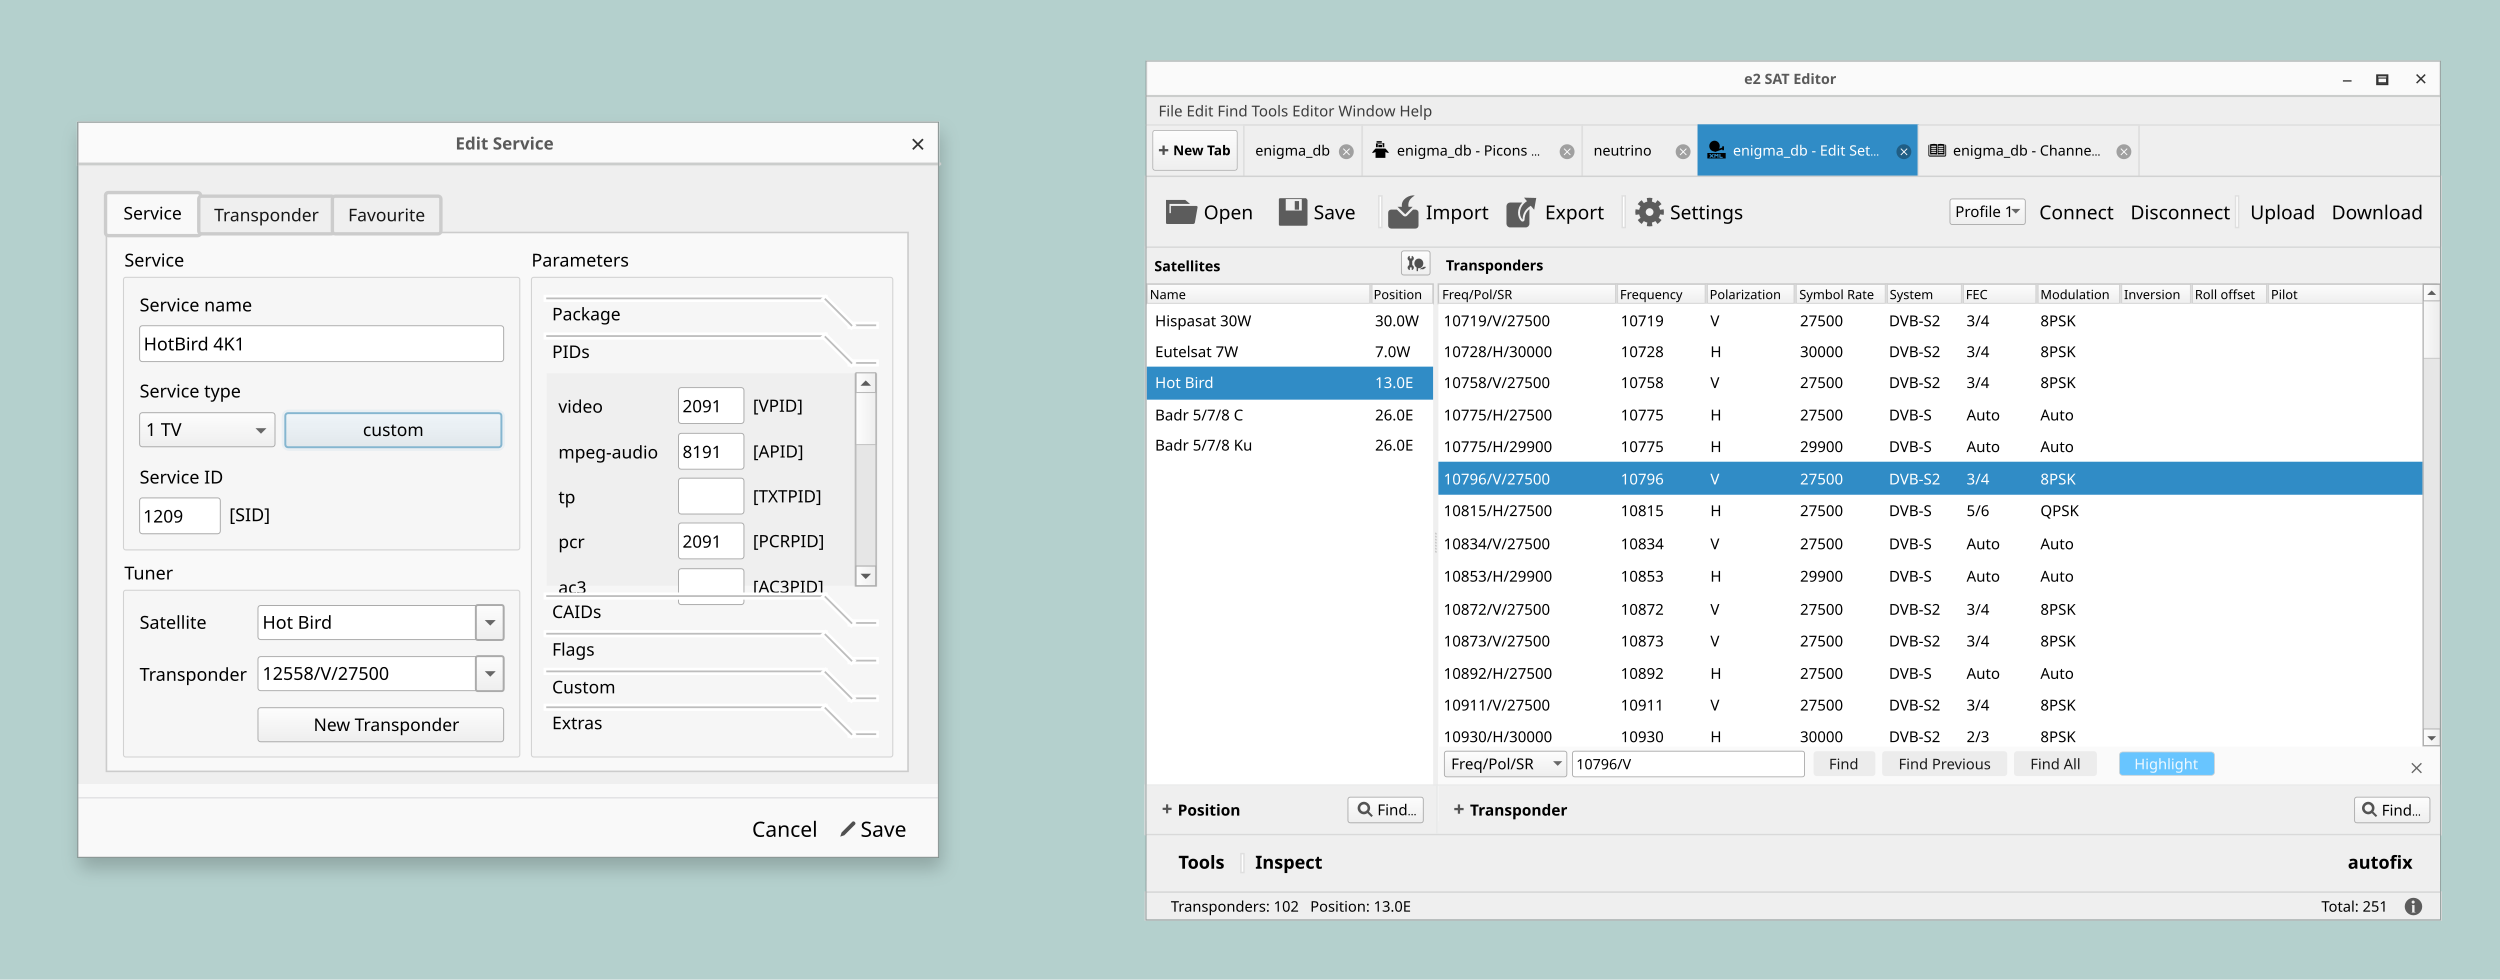
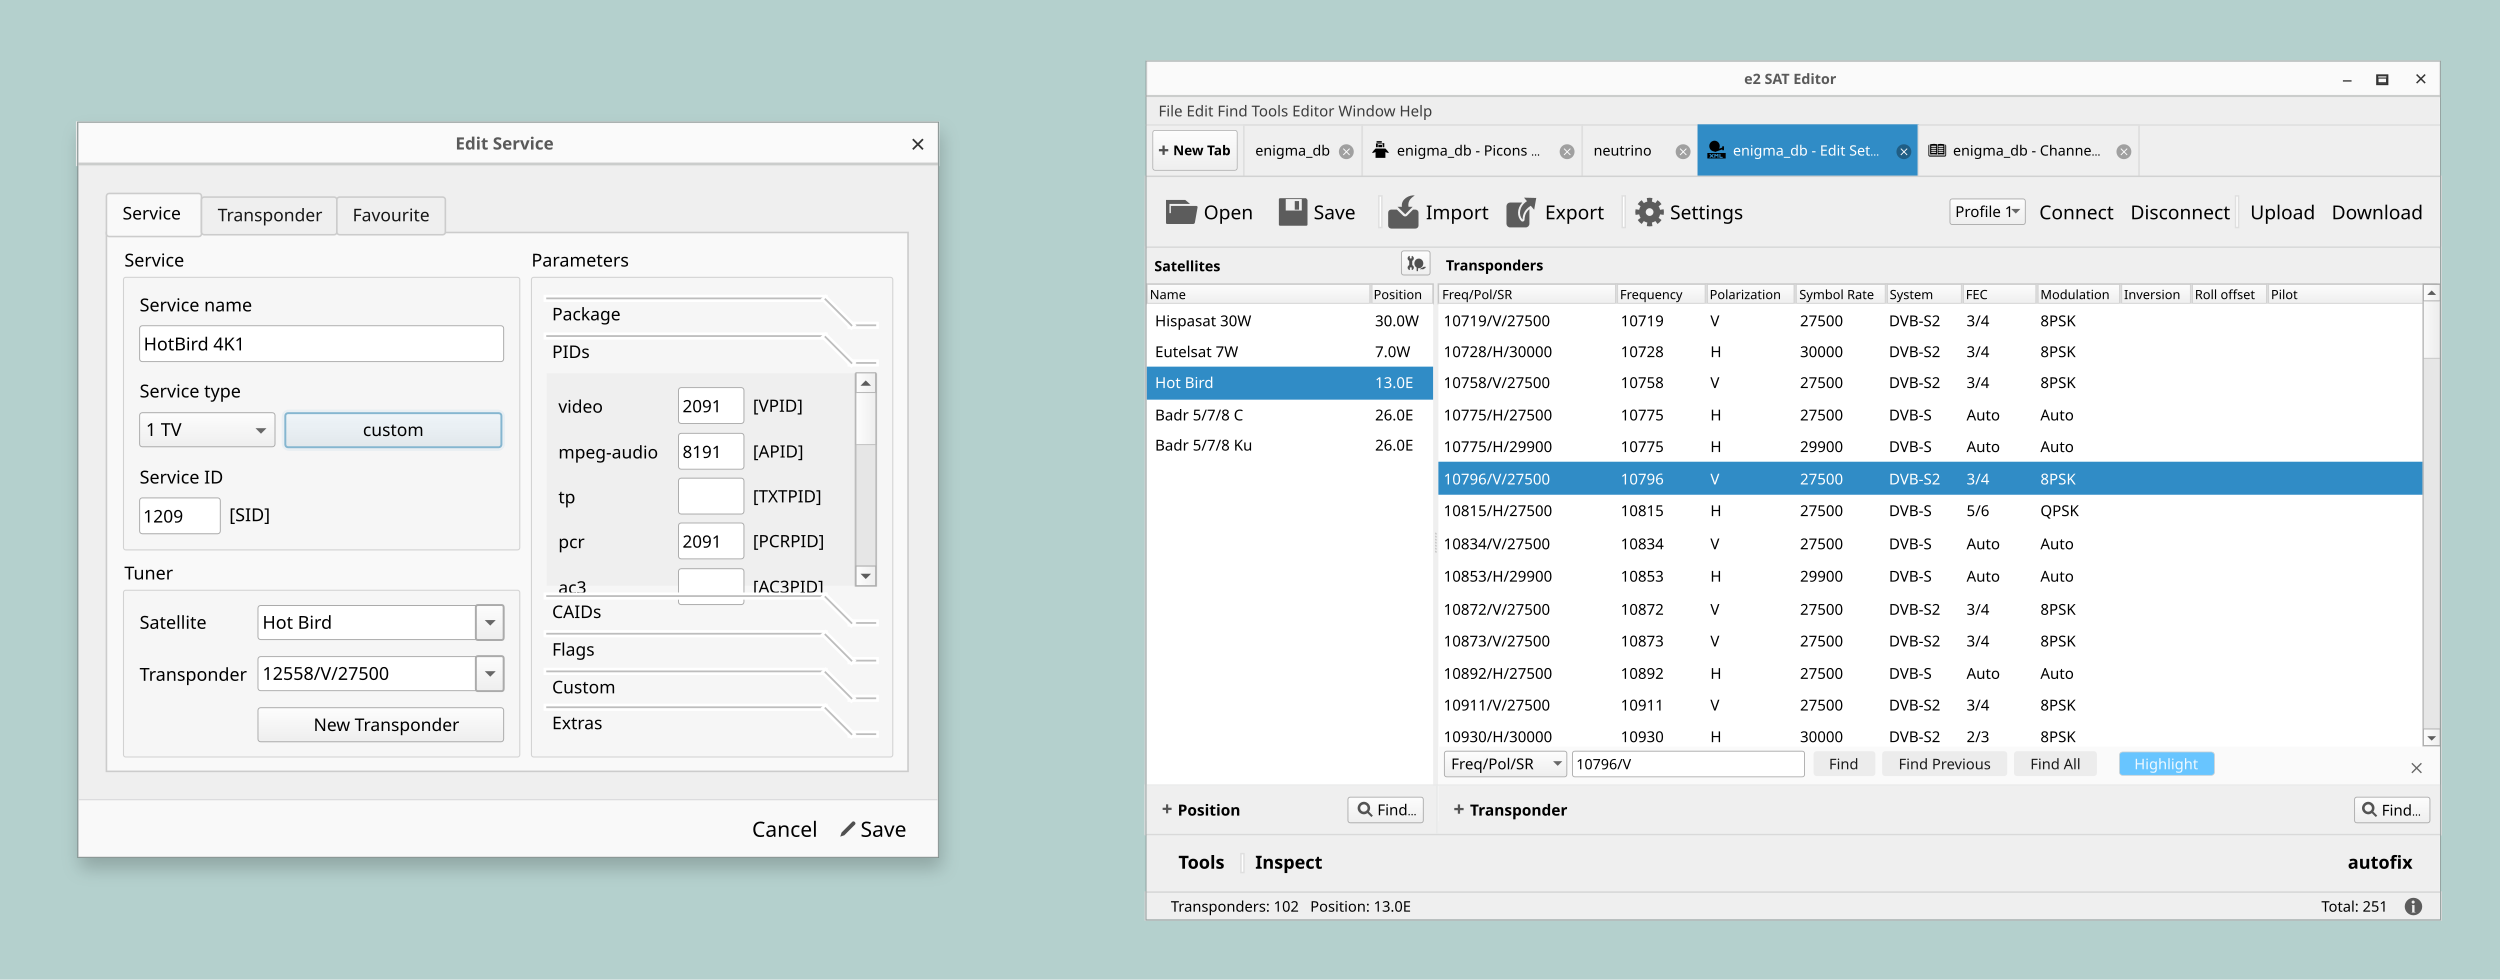
<svg xmlns="http://www.w3.org/2000/svg" viewBox="0 0 3318 1300" style="pointer-events:none;user-select:none;text-rendering:geometricprecision">
  <defs>
    <symbol id="aad">
      <path d="M37.75 37.75h18.127v-11.5h-18.127c0 0 0-18.127 0-18.127h-11.5v18.127c0 0-18.127 0-18.127 0v11.5h18.127c0 0 0 18.127 0 18.127h11.5v-18.127z" />
    </symbol>
    <symbol id="cbw">
      <path d="M60 14.973l-3-0.522v35.716c-3.141-0.28-8.021-0.667-11-0.667-0.95 0-2.094 0.039-3.312 0.102-0.962 0.036-2.014 0.106-3.059 0.191-2.678 0.191-5.264 0.428-6.629 0.559v-35.901c0 0 6.61-1.451 9.963-1.451 4 0 14.037 1.451 14.037 1.451l3.001 0.522c1.769 0.819 2.999 2.61 2.999 4.687v32.68c0 2.848-2.312 5.16-5.16 5.16h-51.68c-2.848 0-5.16-2.312-5.16-5.16v-32.68c0-2.077 1.23-3.869 3-4.687l3-0.522c0 0 10.037-1.451 14.037-1.451 3.353 0 9.963 1.451 9.963 1.451v35.901c-1.366-0.131-3.951-0.368-6.629-0.559-1.045-0.085-2.097-0.155-3.059-0.191-1.218-0.063-2.362-0.102-3.312-0.102-2.979 0-7.859 0.387-11 0.667v-35.716l-3 0.522v38.765h56v-38.765zM28.5 42.5c0-1.104-0.896-2-2-2h-14c-1.104 0-2 0.896-2 2s0.896 2 2 2h14c1.104 0 2-0.896 2-2zM53.5 42.5c0-1.104-0.896-2-2-2h-14c-1.104 0-2 0.896-2 2s0.896 2 2 2h14c1.104 0 2-0.896 2-2zM28.5 35.5c0-1.104-0.896-2-2-2h-14c-1.104 0-2 0.896-2 2s0.896 2 2 2h14c1.104 0 2-0.896 2-2zM53.5 35.5c0-1.104-0.896-2-2-2h-14c-1.104 0-2 0.896-2 2s0.896 2 2 2h14c1.104 0 2-0.896 2-2zM28.5 28.5c0-1.104-0.896-2-2-2h-14c-1.104 0-2 0.896-2 2s0.896 2 2 2h14c1.104 0 2-0.896 2-2zM53.5 28.5c0-1.104-0.896-2-2-2h-14c-1.104 0-2 0.896-2 2s0.896 2 2 2h14c1.104 0 2-0.896 2-2zM28.5 21.5c0-1.104-0.896-2-2-2h-14c-1.104 0-2 0.896-2 2s0.896 2 2 2h14c1.104 0 2-0.896 2-2zM53.5 21.5c0-1.104-0.896-2-2-2h-14c-1.104 0-2 0.896-2 2s0.896 2 2 2h14c1.104 0 2-0.896 2-2z" />
    </symbol>
    <symbol id="cce">
      <path d="M62.328 7.276l-5.604-5.604-24.724 24.724c0 0-24.724-24.724-24.724-24.724l-5.604 5.604 24.724 24.724c0 0-24.724 24.724-24.724 24.724l5.604 5.604 24.724-24.724c0 0 24.724 24.724 24.724 24.724l5.604-5.604-24.724-24.724c0 0 24.724-24.724 24.724-24.724z" />
    </symbol>
    <symbol id="edt">
      <path d="M13.624 42.251l33.207-33.269c1.948-1.951 5.432-1.635 7.775 0.704 2.344 2.34 2.666 5.823 0.719 7.774l-33.207 33.269-12.724 4.254 4.23-12.732z" />
    </symbol>
    <symbol id="ees">
      <path d="M32.032 50.518c-4.79-2.886-8.032-8.409-8.032-14.742 0-9.314 7.011-16.876 15.648-16.876 8.636 0 15.647 7.562 15.647 16.876s-7.011 16.875-15.647 16.875c-0.924 0-1.828-0.086-2.709-0.252l-0.191 10.501-4.943-0.144 0.227-12.238zM6.057 26.78c-0.001-0.001 0.023 14.969 0.023 14.969-0.866 0.414-1.706 0.922-2.43 1.563-4.358 3.853-4.35 10.108 0.019 13.972 0.971 0.858 2.137 1.495 3.319 1.965l1.369-0.931-0.011-7.239c-0.001-0.885 0.89-1.557 1.892-1.556 0 0 2.771 0.003 2.771 0.003 0.536 0.001 1.068 0.166 1.418 0.476 0.306 0.27 0.483 0.677 0.484 1.091 0 0 0.011 7.016 0.011 7.016l1.416 0.908c0.975-0.446 1.946-0.994 2.763-1.716 4.357-3.853 4.35-10.108-0.019-13.972-0.727-0.643-1.569-1.153-2.438-1.57l-0.023-14.969c0.866-0.414 1.706-0.923 2.43-1.563 4.358-3.853 4.35-10.108-0.019-13.972-0.895-0.791-1.965-1.383-3.043-1.844l-1.393 0.921 0.010 6.793c0.002 0.875-0.84 1.502-1.829 1.501 0 0-2.897-0.003-2.897-0.003-0.992-0.002-1.837-0.634-1.839-1.511 0 0-0.010-6.794-0.010-6.794l-1.392-0.918c-1.078 0.459-2.146 1.048-3.039 1.838-4.357 3.853-4.35 10.108 0.019 13.972 0.727 0.642 1.569 1.153 2.438 1.57zM50.271 51.811l-0.523-0.46-5.453 3.436 0.662 1.988 5.986-1.196c1.277 1.246 2.819 1.484 3.871 0.785-0.004 0.002 7.388-4.581 7.388-4.581 0.786-0.485 1.326-1.441 1.398-2.711 0.046-0.806-0.219-1.238-0.491-1.487-0.236-0.215-0.539-0.342-0.917-0.337-0.336 0.004-0.81 0.167-1.33 0.351-0.245 0.086-0.508 0.175-0.77 0.205-0.142 0.017-0.286 0.022-0.415-0.049-1.014-0.553-2.017-0.529-2.787-0.049l-6.619 4.105z" />
    </symbol>
    <symbol id="fft">
      <path d="M56.256 31.057h-42.438c-7.074 0-12.818 5.744-12.818 12.818v61.295c0 7.074 5.744 12.818 12.818 12.818h54.476c7.075 0 12.818-5.744 12.818-12.818v-51.051c-16.616 14.040-16.649 30.281-17.025 36.965-0.151 2.687-1.869 5.034-4.385 5.99s-5.359 0.343-7.257-1.565c-14.421-14.502-16.181-43.133 3.811-64.452zM57.293 90.694c-14.624-14.705-13.039-45.988 15.234-64.344l-10.365-12.362 42.838 1.084-7.263 41.344-11.808-14.082c-28.127 16.992-28.15 39.728-28.636 48.36z" />
    </symbol>
    <symbol id="fgt">
      <path d="M87.8 55.714h8.488c5.912 0 10.712 4.753 10.712 10.606v45.074c0 5.854-4.8 10.606-10.712 10.606h-84.576c-5.912 0-10.712-4.752-10.712-10.606v-45.074c0-5.853 4.8-10.606 10.712-10.606h19.788l22.5 21.827c1.413 1.374 4.32 2.133 6.3 2.109 1.98-0.023 4.821-0.828 6.2-2.236l21.3-21.7zM93.982 6.385c-17.881-3.082-49.582 12.531-44.921 39.525h-15.517l27.127 26.376 25.847-26.376h-14.41c-4.833-24.162 15.844-35.121 21.874-39.525z" />
    </symbol>
    <symbol id="fho">
      <path d="M32 62.5c-16.833 0-30.5-13.667-30.5-30.5s13.667-30.5 30.5-30.5v9.611c-0.352-0.073-0.717-0.111-1.090-0.111-2.99 0-5.42 2.43-5.42 5.41 0 2.99 2.43 5.42 5.42 5.42 0.373 0 0.738-0.038 1.090-0.111v5.111l-7.44 0.18 2.82 1.23v22.7l-2.82 2.060h7.44v9.5zM32 11.111v-9.611c16.833 0 30.5 13.667 30.5 30.5s-13.667 30.5-30.5 30.5v-9.5h9.46l-5.76-2.060v-24.2l-3.7 0.090v-5.111c2.46-0.506 4.32-2.693 4.32-5.309 0-2.607-1.86-4.793-4.32-5.299z" />
    </symbol>
    <symbol id="fin">
      <path d="M21 42.973h89.077c2.783 0 4.643 2.26 4.153 5.042l-9.34 52.943c-0.491 2.783-3.149 5.042-5.932 5.042h-91.118c-2.119 0-3.84-1.721-3.84-3.84v-80.16h67.2l16.8 14h-72v32h5v-25.027z" />
    </symbol>
    <symbol id="fje">
      <path d="M114 22v86.16c0 2.119-1.721 3.84-3.84 3.84h-92.32c-2.119 0-3.84-1.721-3.84-3.84v-88.32c0-2.119 1.721-3.84 3.84-3.84h91.16l5 6zM94 59.014v-40h-56v40h56zM84.5 26v30h-15v-30h15z" />
    </symbol>
    <symbol id="pkw">
      <path d="M14.762 29.23h34.49c0 0 13.928 14.478 11.463 15.596-1.067 0.483-6.127-1.117-11.524-3.087v20.261h-34.389v-20.253c-5.389 1.967-10.437 3.562-11.502 3.079-2.465-1.118 11.462-15.596 11.462-15.596zM36.774 11.359h-20.475v13.19h6.364v-10.552h14.111v-2.638zM38.538 16.635h-14.111v7.914h14.111v-7.914zM45.299 10.4v14.149h-4.283v-9.233h-2.478v-4.916h6.761zM36.632 3.482h-18.173v5.276h18.173v-5.276z" />
    </symbol>
    <symbol id="slh">
      <path d="M40.023 45.152c-3.477 2.591-7.729 4.192-12.407 4.221-10.406 0.066-20.276-8.26-21.806-18.699-1.731-11.814 7.58-24.164 20.12-25.040 0.561-0.039 1.124-0.055 1.686-0.053 10 0.095 19.38 7.75 21.337 17.619 1.156 5.829-0.437 11.92-3.87 16.758l13.82 13.819-5.128 5.128-13.752-13.753zM27.395 14.645c-6.236 0.060-12 5.17-12.677 11.431-0.588 5.436 2.691 11.076 7.773 13.229 6.62 2.806 15.346-1.167 17.352-8.391 2.055-7.404-3.759-16.031-12.032-16.265-0.139-0.003-0.278-0.004-0.416-0.004z" />
    </symbol>
    <symbol id="sms">
      <path d="M73.934 15.359c-6.491-1.302-13.177-1.302-19.668 0 0.828 4.128 1.452 8.287 1.871 12.477-4.352 0.948-8.5 2.666-12.249 5.073-2.666-3.259-5.165-6.641-7.499-10.146-5.511 3.67-10.238 8.397-13.908 13.908 3.505 2.334 6.887 4.834 10.146 7.499-2.407 3.749-4.125 7.897-5.073 12.249-4.19-0.419-8.349-1.043-12.477-1.871-1.303 6.491-1.303 13.177 0 19.668 4.128-0.828 8.287-1.452 12.477-1.871 0.948 4.352 2.666 8.501 5.073 12.249-3.259 2.666-6.641 5.165-10.146 7.499 3.67 5.511 8.397 10.238 13.908 13.908 2.334-3.505 4.833-6.887 7.499-10.146 3.749 2.407 7.897 4.125 12.249 5.074-0.419 4.189-1.043 8.348-1.871 12.476 6.491 1.303 13.177 1.303 19.668 0-0.828-4.128-1.452-8.287-1.871-12.476 4.352-0.949 8.5-2.667 12.249-5.074 2.666 3.259 5.165 6.641 7.499 10.146 5.511-3.67 10.238-8.397 13.908-13.908-3.505-2.334-6.887-4.833-10.146-7.499 2.407-3.748 4.125-7.897 5.073-12.249 4.19 0.419 8.349 1.043 12.477 1.871 1.303-6.491 1.303-13.177 0-19.668-4.128 0.828-8.287 1.452-12.477 1.871-0.948-4.352-2.666-8.5-5.073-12.249 3.259-2.665 6.641-5.165 10.146-7.499-3.67-5.511-8.397-10.238-13.908-13.908-2.334 3.505-4.833 6.887-7.499 10.146-3.749-2.407-7.897-4.125-12.249-5.073 0.419-4.19 1.043-8.349 1.871-12.477zM64.1 50.882c7.451 0 13.5 6.049 13.5 13.5s-6.049 13.5-13.5 13.5c-7.451 0-13.5-6.049-13.5-13.5s6.049-13.5 13.5-13.5z" />
    </symbol>
    <symbol id="tnw">
      <path d="M64 64v-19h-64v19h64zM38.975 58.253l0.001 1.834c0.001 1.076-0.872 1.949-1.947 1.949s-1.949-0.873-1.95-1.949l-0.002-6.41-1.968 1.774c-0.407 0.367-0.947 0.542-1.48 0.524-0.533 0.018-1.073-0.157-1.48-0.524l-1.968-1.774-0.003 6.41c0 1.076-0.874 1.949-1.949 1.949s-1.948-0.873-1.948-1.949l0.002-5.24h-6.669l4.099 3.89c0.751 0.713 0.751 1.869 0.002 2.581-0.75 0.711-1.968 0.71-2.719-0.002l-4.104-3.895-4.104 3.895c-0.751 0.712-1.969 0.713-2.719 0.002-0.75-0.712-0.749-1.868 0.002-2.581l4.104-3.895-4.104-3.895c-0.751-0.712-0.752-1.868-0.002-2.58s1.968-0.711 2.719 0.002l4.104 3.895 4.104-3.895c0.751-0.713 1.969-0.713 2.719-0.002 0.749 0.712 0.749 1.868-0.002 2.58l-4.099 3.89h6.669l0.002-5.24c0-0.024 0.001-0.048 0.002-0.072-0.031-0.488 0.159-0.985 0.571-1.356 0.276-0.249 0.614-0.408 0.97-0.477 0.131-0.028 0.267-0.043 0.406-0.043 0.058 0 0.115 0.002 0.172 0.007 0.454 0.033 0.899 0.206 1.247 0.52l3.976 3.583 3.975-3.583c0.348-0.314 0.793-0.487 1.248-0.52 0.056-0.005 0.114-0.007 0.171-0.007 0.14 0 0.276 0.015 0.407 0.043 0.356 0.069 0.694 0.228 0.97 0.477 0.412 0.371 0.602 0.868 0.571 1.356 0.001 0.024 0.001 0.048 0.001 0.072l0.003 8.646h2.912l0.003-8.83c0-1.076 0.874-1.949 1.949-1.949s1.948 0.873 1.948 1.949l-0.004 8.839 6.372 0.002c0.993 0.001 1.798 0.807 1.798 1.799 0 0.993-0.805 1.798-1.798 1.798l-8.471-0.003c-0.992 0-1.798-0.806-1.798-1.799l0.001-1.796h-2.912zM25.286 39.498c-0.095 0.001-0.19 0.002-0.286 0.002-10.072 0-18.25-8.402-18.25-18.75s8.178-18.75 18.25-18.75c10.072 0 18.25 8.402 18.25 18.75 0 3.307-0.835 6.416-2.301 9.115l11.051-4.023v-3.071c0-0.828 0.672-1.5 1.5-1.5h3c0.828 0 1.5 0.672 1.5 1.5v11c0 0.828-0.672 1.5-1.5 1.5h-3c-0.828 0-1.5-0.672-1.5-1.5v-1.543l-25.926 9.436-0.788-2.166z" />
    </symbol>
    <symbol id="aol">
      <path d="M32 45.423l26.667-26.846h-53.334l26.667 26.846z" />
    </symbol>
    <linearGradient id="bpf" x1="0" y1="0" x2="0" y2="1">
      <stop offset="0" style="stop-color:#fdfdfd" />
      <stop offset="1" style="stop-color:#eee" />
    </linearGradient>
    <linearGradient id="bqf" x1="0" y1="0" x2="1" y2="0">
      <stop offset="0" style="stop-color:#fdfdfd" />
      <stop offset="1" style="stop-color:#eee" />
    </linearGradient>
    <filter id="mrf" color-interpolation-filters="sRGB">
      <feDropShadow dx="-3" dy="12" stdDeviation="20" flood-opacity="0.2" />
      <feDropShadow dx="3" dy="12" stdDeviation="10" flood-opacity="0.2" />
    </filter>
  </defs>
  <rect x="0" y="0" width="3318" height="1300" style="fill:#b4d0cd" />
  <g transform="matrix(1.19,0,0,1.19,102,161)" style="font-family:'Sans-Serif',system-ui,sans-serif">
    <rect x="1" y="1" width="960" height="820" rx="0" style="fill:#efefef;stroke:#acc6c3;stroke-width:1px;filter:url(#mrf)" />
-     <rect x="1" y="1" width="960" height="48" rx="0" style="fill:#fafafa;stroke:#e8e8e8;stroke-width:2px;clip-path:inset(1px 1.5px 0)" />
-     <rect x="1" y="47" width="962" height="1" style="fill:none;stroke:#cbcdcc;stroke-width:2px;clip-path:inset(0 1px 1.1px)" />
+     <rect x="0" y="1" width="961" height="48" rx="0" style="fill:#fafafa;stroke:#e8e8e8;stroke-width:2px;clip-path:inset(1px 1.5px 0)" />
+     <rect x="2" y="47" width="958" height="1" style="fill:none;stroke:#cbcdcc;stroke-width:2px;clip-path:inset(0 1px 1.1px)" />
    <text x="-1" y="3.5" dx="478" dy="28" text-anchor="middle" style="font-family:'Sans-Serif',system-ui,sans-serif;font-weight:bold;font-size:19px;fill:#5a5a5a">Edit Service</text>
    <g transform="matrix(0.707,0.707,-0.707,0.707,938,15)">
      <rect x="0" y="7" width="15" height="1" style="fill:none;stroke:#333;stroke-width:1px" />
      <rect x="7" y="0" width="1" height="15" style="fill:none;stroke:#333;stroke-width:1px" />
    </g>
    <rect x="33" y="124" width="894" height="601" rx="0" style="fill:#f9f9f9;fill-opacity:1;stroke:#ccc;stroke-opacity:1;stroke-width:1.8px" />
    <g style="clip-path:none">
-       <rect x="32" y="79.5" width="106" height="48" rx="3" style="fill:#f9f9f9;stroke:#ccc;stroke-width:3.8px;clip-path:inset(1.5px 1.5px 4.2px)" />
-       <text x="38.5" y="87.5" dx="46" dy="22" text-anchor="middle" style="font-size:19.5px;letter-spacing:normal;fill:#000">Service</text>
+       <rect x="33" y="80.5" width="106" height="48" rx="3" style="fill:#f9f9f9;stroke:#ccc;stroke-width:1.8px;clip-path:inset(0 0px 4.2px)" />
+       <text x="37.5" y="87.5" dx="46" dy="22" text-anchor="middle" style="font-size:19.5px;letter-spacing:normal;fill:#000">Service</text>
    </g>
    <g style="clip-path:none">
-       <rect x="136" y="83.5" width="151" height="42" rx="3" style="fill:#efefef;stroke:#ccc;stroke-width:3.8px;clip-path:inset(1.5px 1.5px 4.2px 4.2px)" />
-       <text x="131.5" y="89.5" dx="80" dy="22" text-anchor="middle" style="font-size:19.5px;letter-spacing:normal;fill:#000;fill-opacity:0.9">Transponder</text>
+       <rect x="139" y="84.5" width="151" height="42" rx="3" style="fill:#efefef;stroke:#ccc;stroke-width:1.8px;clip-path:inset(0 0px 4.2px)" />
+       <text x="135.5" y="89.5" dx="80" dy="22" text-anchor="middle" style="font-size:19.5px;letter-spacing:normal;fill:#000;fill-opacity:0.9">Transponder</text>
    </g>
    <g style="clip-path:none">
-       <rect x="285" y="83.5" width="121" height="42" rx="3" style="fill:#efefef;stroke:#ccc;stroke-width:3.8px;clip-path:inset(1.5px 1.5px 4.2px 4.2px)" />
-       <text x="278.5" y="89.5" dx="67" dy="22" text-anchor="middle" style="font-size:19.5px;letter-spacing:normal;fill:#000;fill-opacity:0.9">Favourite</text>
+       <rect x="290" y="84.5" width="121" height="42" rx="3" style="fill:#efefef;stroke:#ccc;stroke-width:1.8px;clip-path:inset(0 0px 4.2px)" />
+       <text x="283.5" y="89.5" dx="67" dy="22" text-anchor="middle" style="font-size:19.5px;letter-spacing:normal;fill:#000;fill-opacity:0.9">Favourite</text>
    </g>
    <rect x="52" y="174" width="442" height="304" rx="2.5" style="fill:#000;fill-opacity:0.015;stroke:#000;stroke-opacity:0.15;stroke-width:1.2px" />
    <text x="43" y="145" dx="10" dy="17" style="font-size:20px;letter-spacing:normal;fill:#000">Service</text>
    <text x="70" y="190" dy="22" style="font-size:20px;fill:#000">Service name</text>
    <rect x="70" y="228" width="406" height="40" rx="3" style="fill:#fff;stroke:#ababab;stroke-opacity:1;stroke-width:1.1px;clip-path:none" />
    <text x="70.5" y="232.5" dx="4" dy="23" style="font-size:20px;fill:#000">HotBird 4K1</text>
    <text x="70" y="286" dy="22" style="font-size:20px;fill:#000">Service type</text>
    <rect x="70" y="325" width="151" height="38" rx="3" style="fill:url(#bpf);stroke:#ababab;stroke-width:1.1px;filter:none" />
    <text x="65" y="329" dx="12" dy="22" style="font-size:20px;word-spacing:8px;fill:#000">1 TV</text>
    <rect x="198.5" y="334" width="24" height="24" rx="8" style="fill:none;stroke:none;stroke-opacity:0.06;stroke-width:2px" />
    <g style="fill:#676767" transform="matrix(0.23,0,0,0.23,198,338)">
      <use href="#aol" />
    </g>
    <rect x="232.5" y="325.5" width="241" height="38" rx="3" style="fill:url(#bpf);stroke:#8bb9d1;stroke-width:2.2px;filter:none" />
    <rect x="228.5" y="321.5" width="249" height="46" rx="8" style="fill:#308cc6;fill-opacity:0.07" />
    <text x="299" y="331" dx="20" dy="20" style="font-size:19.5px;word-spacing:8px;fill:#000">custom</text>
    <text x="70" y="382" dy="22" style="font-size:20px;fill:#000">Service ID</text>
    <rect x="70" y="420" width="90" height="40" rx="3" style="fill:#fff;stroke:#ababab;stroke-opacity:1;stroke-width:1.1px;clip-path:none" />
    <text x="70" y="424.5" dx="4" dy="23" style="font-size:19.5px;fill:#000">1209</text>
    <text x="170" y="423" dy="23" style="font-size:20px;fill:#000">[SID]</text>
    <rect x="52" y="523" width="442" height="186" rx="2.5" style="fill:#000;fill-opacity:0.015;stroke:#000;stroke-opacity:0.15;stroke-width:1.2px" />
    <text x="43" y="494" dx="10" dy="17" style="font-size:20px;letter-spacing:normal;fill:#000">Tuner</text>
    <text x="70" y="544" dy="22" style="font-size:20px;fill:#000">Satellite</text>
    <rect x="202" y="540" width="274" height="38" rx="3" style="fill:#fff;stroke:#ababab;stroke-width:1.1px;filter:none" />
    <text x="195" y="544" dx="12" dy="22" style="font-size:20px;fill:#000">Hot Bird</text>
    <rect x="445" y="539.5" width="31" height="39" rx="2.2" style="fill:url(#bpf);stroke:#ababab;stroke-width:2.2px;clip-path:inset(1.3px 1.1px 1.3px 0)" />
    <rect x="454.2" y="548" width="24" height="24" rx="8" style="fill:none;stroke:none;stroke-opacity:0.06;stroke-width:2px" />
    <g style="fill:#676767" transform="matrix(0.23,0,0,0.23,453.7,552)">
      <use href="#aol" />
    </g>
    <text x="70" y="602" dy="22" style="font-size:20px;fill:#000">Transponder</text>
    <rect x="202" y="597" width="274" height="38" rx="3" style="fill:#fff;stroke:#ababab;stroke-width:1.1px;filter:none" />
    <text x="195" y="601" dx="12" dy="22" style="font-size:20px;fill:#000">12558/V/27500</text>
    <rect x="445" y="596.5" width="31" height="39" rx="2.2" style="fill:url(#bpf);stroke:#ababab;stroke-width:2.2px;clip-path:inset(1.3px 1.1px 1.3px 0)" />
    <rect x="454.2" y="605" width="24" height="24" rx="8" style="fill:none;stroke:none;stroke-opacity:0.06;stroke-width:2px" />
    <g style="fill:#676767" transform="matrix(0.23,0,0,0.23,453.7,609)">
      <use href="#aol" />
    </g>
    <rect x="202" y="654" width="274" height="38" rx="3" style="fill:url(#bpf);stroke:#ababab;stroke-width:1.1px;filter:none" />
    <text x="244" y="659" dx="20" dy="21" style="font-size:19.5px;fill:#000">New Transponder</text>
    <rect x="507" y="174" width="403" height="535" rx="2.5" style="fill:#000;fill-opacity:0.015;stroke:#000;stroke-opacity:0.15;stroke-width:1.2px" />
    <text x="497" y="145" dx="10" dy="17" style="font-size:20px;letter-spacing:normal;fill:#000">Parameters</text>
    <rect x="522" y="195" width="314" height="5" style="fill:#bdbdbd;stroke:#fff;stroke-width:3px;clip-path:inset(3px 3px 1px)" />
    <rect x="861" y="225" width="32" height="5" style="fill:#bdbdbd;stroke:#fff;stroke-width:3px;clip-path:inset(3px 3px 1px 2px)" />
    <rect x="222" y="-222" width="46" height="5" style="fill:#bdbdbd;stroke:#fff;stroke-width:3px;clip-path:inset(3px 3px 1px)" transform="matrix(0.707,0.707,-0.707,0.707,521,195)" />
    <text x="522" y="196" dx="8" dy="26" style="font-size:19.5px;fill:#000">Package</text>
    <rect x="522" y="237" width="314" height="5" style="fill:#bdbdbd;stroke:#fff;stroke-width:3px;clip-path:inset(3px 3px 1px)" />
    <rect x="861" y="267" width="32" height="5" style="fill:#bdbdbd;stroke:#fff;stroke-width:3px;clip-path:inset(3px 3px 1px 2px)" />
    <rect x="222" y="-222" width="46" height="5" style="fill:#bdbdbd;stroke:#fff;stroke-width:3px;clip-path:inset(3px 3px 1px)" transform="matrix(0.707,0.707,-0.707,0.707,521,237)" />
    <text x="522" y="238" dx="8" dy="26" style="font-size:19.5px;fill:#000">PIDs</text>
    <g style="clip-path:inset(0 0px 22px)">
      <rect x="524" y="281" width="367" height="237" style="fill:#efefef;fill-opacity:1" />
      <text x="537" y="303" dy="22" style="font-size:19.5px;fill:#000">video</text>
      <rect x="671" y="297" width="73" height="40" rx="3" style="fill:#fff;stroke:#ababab;stroke-opacity:1;stroke-width:1.1px;clip-path:none" />
      <text x="671.5" y="301.5" dx="4" dy="23" style="font-size:19px;fill:#000">2091</text>
      <text x="754" y="301" dy="23" style="font-size:19px;fill:#000">[VPID]</text>
      <text x="537" y="354" dy="22" style="font-size:19.5px;fill:#000">mpeg-audio</text>
      <rect x="671" y="348" width="73" height="40" rx="3" style="fill:#fff;stroke:#ababab;stroke-opacity:1;stroke-width:1.1px;clip-path:none" />
      <text x="671.5" y="352.5" dx="4" dy="23" style="font-size:19px;fill:#000">8191</text>
      <text x="754" y="352" dy="23" style="font-size:19px;fill:#000">[APID]</text>
      <text x="537" y="404" dy="22" style="font-size:19.5px;fill:#000">tp</text>
      <rect x="671" y="398" width="73" height="40" rx="3" style="fill:#fff;stroke:#ababab;stroke-opacity:1;stroke-width:1.1px;clip-path:none" />
      <text x="754" y="402" dy="23" style="font-size:19px;fill:#000">[TXTPID]</text>
      <text x="537" y="454" dy="22" style="font-size:19.5px;fill:#000">pcr</text>
      <rect x="671" y="448" width="73" height="40" rx="3" style="fill:#fff;stroke:#ababab;stroke-opacity:1;stroke-width:1.1px;clip-path:none" />
      <text x="671.5" y="452.5" dx="4" dy="23" style="font-size:19px;fill:#000">2091</text>
      <text x="754" y="452" dy="23" style="font-size:19px;fill:#000">[PCRPID]</text>
      <text x="537" y="505" dy="22" style="font-size:19.5px;fill:#000">ac3</text>
      <rect x="671" y="499" width="73" height="40" rx="3" style="fill:#fff;stroke:#ababab;stroke-opacity:1;stroke-width:1.1px;clip-path:none" />
      <text x="754" y="503" dy="23" style="font-size:19px;fill:#000">[AC3PID]</text>
    </g>
    <g style="clip-path:inset(1px 1px 1px 0)">
      <rect x="868.5" y="282" width="23" height="236" style="fill:#e6e6e6;stroke:#bcbcbc;stroke-width:2px" />
      <rect x="869" y="280.5" width="22" height="22" style="fill:url(#bqf);stroke:#ababab;stroke-width:1.2px" rx="0" />
      <g transform="matrix(0.22,0,0,-0.22,872.8,299)">
        <use href="#aol" style="fill:#5c5c5c" />
      </g>
      <rect x="869" y="496" width="22" height="22" style="fill:url(#bqf);stroke:#ababab;stroke-width:1.2px" rx="0" />
      <g transform="matrix(0.22,0,0,0.22,872.8,500.5)">
        <use href="#aol" style="fill:#5c5c5c" />
      </g>
      <rect x="869" y="302.5" width="22" height="58" rx="0" style="fill:url(#bqf);fill-opacity:1;stroke:#ababab;stroke-opacity:0.6;stroke-width:1.2px" />
    </g>
    <rect x="522" y="527" width="314" height="5" style="fill:#bdbdbd;stroke:#fff;stroke-width:3px;clip-path:inset(3px 3px 1px)" />
    <rect x="861" y="557" width="32" height="5" style="fill:#bdbdbd;stroke:#fff;stroke-width:3px;clip-path:inset(3px 3px 1px 2px)" />
    <rect x="222" y="-222" width="46" height="5" style="fill:#bdbdbd;stroke:#fff;stroke-width:3px;clip-path:inset(3px 3px 1px)" transform="matrix(0.707,0.707,-0.707,0.707,521,527)" />
    <text x="522" y="528" dx="8" dy="26" style="font-size:19.5px;fill:#000">CAIDs</text>
    <rect x="522" y="569" width="314" height="5" style="fill:#bdbdbd;stroke:#fff;stroke-width:3px;clip-path:inset(3px 3px 1px)" />
    <rect x="861" y="599" width="32" height="5" style="fill:#bdbdbd;stroke:#fff;stroke-width:3px;clip-path:inset(3px 3px 1px 2px)" />
    <rect x="222" y="-222" width="46" height="5" style="fill:#bdbdbd;stroke:#fff;stroke-width:3px;clip-path:inset(3px 3px 1px)" transform="matrix(0.707,0.707,-0.707,0.707,521,569)" />
    <text x="522" y="570" dx="8" dy="26" style="font-size:19.5px;fill:#000">Flags</text>
    <rect x="522" y="611" width="314" height="5" style="fill:#bdbdbd;stroke:#fff;stroke-width:3px;clip-path:inset(3px 3px 1px)" />
    <rect x="861" y="641" width="32" height="5" style="fill:#bdbdbd;stroke:#fff;stroke-width:3px;clip-path:inset(3px 3px 1px 2px)" />
    <rect x="222" y="-222" width="46" height="5" style="fill:#bdbdbd;stroke:#fff;stroke-width:3px;clip-path:inset(3px 3px 1px)" transform="matrix(0.707,0.707,-0.707,0.707,521,611)" />
    <text x="522" y="612" dx="8" dy="26" style="font-size:19.5px;fill:#000">Custom</text>
    <rect x="522" y="651" width="314" height="5" style="fill:#bdbdbd;stroke:#fff;stroke-width:3px;clip-path:inset(3px 3px 1px)" />
    <rect x="861" y="681" width="32" height="5" style="fill:#bdbdbd;stroke:#fff;stroke-width:3px;clip-path:inset(3px 3px 1px 2px)" />
    <rect x="222" y="-222" width="46" height="5" style="fill:#bdbdbd;stroke:#fff;stroke-width:3px;clip-path:inset(3px 3px 1px)" transform="matrix(0.707,0.707,-0.707,0.707,521,651)" />
    <text x="522" y="652" dx="8" dy="26" style="font-size:19.5px;fill:#000">Extras</text>
-     <rect x="1" y="739" width="960" height="81" rx="0" style="fill:#f9f9f9;clip-path:inset(15px 0px 0px)" />
+     <rect x="2" y="756" width="958" height="64" rx="0" style="fill:#f9f9f9;clip-path:none" />
    <text x="727" y="764" dx="26" dy="34" style="font-size:23.5px;fill:#000">Cancel</text>
    <g transform="matrix(0.36,0,0,0.36,848,778)">
      <use href="#edt" style="fill:#505050" />
    </g>
    <text x="848" y="764" dx="26" dy="34" style="font-size:23.5px;fill:#000">Save</text>
-     <rect x="1" y="754" width="960" height="1.1" style="fill:#d7d7d9" />
+     <rect x="2" y="756" width="958" height="1.2" style="fill:#d7d7d9" />
    <rect x="1" y="1" width="960" height="820" rx="0" style="fill:none;stroke:#808e8c;stroke-width:1.2px" />
    <rect x="1.5" y="1.5" width="959" height="819" rx="0" style="fill:none;stroke:#ccc;stroke-opacity:0.75;stroke-width:0.5px" />
  </g>
  <g style="font-family:'Sans-Serif',system-ui,sans-serif">
    <rect x="1521" y="81" width="1718" height="1140" rx="0" style="fill:#f9f9f9;stroke:#acc6c3;stroke-width:1px" />
    <rect x="1522" y="81" width="1716" height="48" rx="0" style="fill:#fafafa;stroke:#e8e8e8;stroke-width:2px;clip-path:inset(1px 1.5px 0)" />
    <rect x="1521" y="127" width="1718" height="1" style="fill:none;stroke:#cbcdcc;stroke-width:2px;clip-path:inset(0 1px 1.1px)" />
    <text x="1519" y="83.5" dx="857" dy="28" text-anchor="middle" style="font-family:'Sans-Serif',system-ui,sans-serif;font-weight:bold;font-size:19px;fill:#5a5a5a">e2 SAT Editor</text>
    <rect x="3110" y="107" width="10.5" height="0.8" style="fill:none;stroke:#333;stroke-width:1px" />
    <g transform="matrix(0.9,0,0,0.9,3155,100)">
      <rect x="0" y="0" width="15" height="13" style="fill:none;stroke:#333;stroke-width:3px;clip-path:inset(0.8px 1.4px 2.6px)" />
      <rect x="1" y="4" width="13" height="7" style="fill:none;stroke:#333;stroke-width:1.7px" />
    </g>
    <g transform="matrix(0.707,0.707,-0.707,0.707,3213,94)">
      <rect x="0" y="7" width="15" height="1" style="fill:none;stroke:#333;stroke-width:1px" />
      <rect x="7" y="0" width="1" height="15" style="fill:none;stroke:#333;stroke-width:1px" />
    </g>
    <rect x="1522" y="129" width="1716" height="36" style="fill:#eee" />
    <text x="1525.5" y="130.5" dx="12" dy="24" style="font-size:20px;word-spacing:16px;fill:#000;fill-opacity:0.75">File Edit Find Tools Editor Window Help</text>
-     <rect x="1521" y="165.5" width="1718" height="1" style="fill:#e2e2e2;stroke:#dcdddd" />
+     <rect x="1521" y="165.5" width="1717" height="1" style="fill:#e2e2e2;stroke:#dcdddd" />
    <rect x="1522" y="167" width="1716" height="67" style="fill:#efefef" />
    <rect x="1522" y="167" width="128" height="67" style="fill:#efefef" />
    <rect x="1530" y="173" width="112" height="53" rx="3" style="fill:url(#bpf);stroke:#ababab;stroke-width:1px" />
    <g transform="matrix(0.26,0,0,0.26,1536,191)">
      <use href="#aad" style="fill:#4f4f4f" />
    </g>
    <text x="1530" y="173" dx="27" dy="33" style="font-weight:bold;font-size:18px;fill:#000">New Tab</text>
    <rect x="1650" y="167" width="1" height="67" style="fill:#d5d6d6" />
    <rect x="1651" y="166" width="157" height="69" style="fill:#efefef;stroke:#dfdfdf;stroke-width:2px;clip-path:inset(1px 0px)" />
    <text x="1651" y="165.5" dx="15" dy="41" style="font-size:19px;fill:#000">enigma_db</text>
    <g transform="matrix(0.9,0,0,0.9,1781,195.5)">
      <rect rx="11" style="fill:#000;fill-opacity:0.33" height="22" width="22" x="-4.5" y="-4.5" />
      <g transform="matrix(0.17,0,0,0.17,1.2,1.2)">
        <use href="#cce" style="fill:#fff" />
      </g>
    </g>
    <rect x="1808" y="166" width="292" height="69" style="fill:#efefef;stroke:#dfdfdf;stroke-width:2px;clip-path:inset(1px 0px)" />
    <g transform="matrix(0.38,0,0,0.38,1820,186)">
      <use href="#pkw" style="fill:#000" />
    </g>
    <text x="1808" y="165.5" dx="46" dy="41" style="font-size:19px;fill:#000">enigma_db - Picons <tspan style="font-size:15px">…</tspan>
    </text>
    <g transform="matrix(0.9,0,0,0.9,2074,195.5)">
      <rect rx="11" style="fill:#000;fill-opacity:0.33" height="22" width="22" x="-4.5" y="-4.5" />
      <g transform="matrix(0.17,0,0,0.17,1.2,1.2)">
        <use href="#cce" style="fill:#fff" />
      </g>
    </g>
    <rect x="2100" y="166" width="154" height="69" style="fill:#efefef;stroke:#dfdfdf;stroke-width:2px;clip-path:inset(1px 0px)" />
    <text x="2100" y="165.5" dx="15" dy="41" style="font-size:19px;fill:#000">neutrino</text>
    <g transform="matrix(0.9,0,0,0.9,2228,195.5)">
      <rect rx="11" style="fill:#000;fill-opacity:0.33" height="22" width="22" x="-4.5" y="-4.5" />
      <g transform="matrix(0.17,0,0,0.17,1.2,1.2)">
        <use href="#cce" style="fill:#fff" />
      </g>
    </g>
    <rect x="2254" y="166" width="292" height="69" style="fill:#308cc6;stroke:#308cc6;stroke-width:2px;clip-path:inset(1px 0px)" />
    <g transform="matrix(0.38,0,0,0.38,2266,186)">
      <use href="#tnw" style="fill:#000" />
    </g>
    <text x="2254" y="165.5" dx="46" dy="41" style="font-size:19px;fill:#fff">enigma_db - Edit Set<tspan style="font-size:15px">…</tspan>
    </text>
    <g transform="matrix(0.9,0,0,0.9,2521,195.5)">
      <rect rx="11" style="fill:#000;fill-opacity:0.33" height="22" width="22" x="-4.5" y="-4.5" />
      <g transform="matrix(0.17,0,0,0.17,1.2,1.2)">
        <use href="#cce" style="fill:#fff" />
      </g>
    </g>
    <rect x="2546" y="166" width="293" height="69" style="fill:#efefef;stroke:#dfdfdf;stroke-width:2px;clip-path:inset(1px 0px)" />
    <g transform="matrix(0.38,0,0,0.38,2559,186)">
      <use href="#cbw" style="fill:#000" />
    </g>
    <text x="2546" y="165.5" dx="46" dy="41" style="font-size:19px;fill:#000">enigma_db - Channe<tspan style="font-size:15px">…</tspan>
    </text>
    <g transform="matrix(0.9,0,0,0.9,2813,195.5)">
      <rect rx="11" style="fill:#000;fill-opacity:0.33" height="22" width="22" x="-4.5" y="-4.5" />
      <g transform="matrix(0.17,0,0,0.17,1.2,1.2)">
        <use href="#cce" style="fill:#fff" />
      </g>
    </g>
    <rect x="2838" y="167" width="2" height="67" style="fill:#dfdfdf" />
    <rect x="1522" y="234" width="1716" height="95" style="fill:#efefef" />
    <g transform="matrix(0.38,0,0,0.38,1546,257)">
      <use href="#fin" style="fill:#5c5c5c" />
    </g>
    <text x="1528.5" y="232" dx="69" dy="59" style="font-size:25.5px;fill:#000">Open</text>
    <g transform="matrix(0.38,0,0,0.38,1692,257)">
      <use href="#fje" style="fill:#5c5c5c" />
    </g>
    <text x="1674.5" y="232" dx="69" dy="59" style="font-size:25.5px;fill:#000">Save</text>
    <rect x="1830" y="260" width="4" height="42" style="fill:#fff;stroke:#dfdfdf;stroke-width:2px;clip-path:inset(2px 2px 2px 0.5px)" />
    <g transform="matrix(0.38,0,0,0.38,1842,257)">
      <use href="#fgt" style="fill:#5c5c5c" />
    </g>
    <text x="1823.5" y="232" dx="69" dy="59" style="font-size:25.5px;fill:#000">Import</text>
    <g transform="matrix(0.38,0,0,0.38,1999,257)">
      <use href="#fft" style="fill:#5c5c5c" />
    </g>
    <text x="1981.5" y="232" dx="69" dy="59" style="font-size:25.5px;fill:#000">Export</text>
    <rect x="2153" y="260" width="4" height="42" style="fill:#fff;stroke:#dfdfdf;stroke-width:2px;clip-path:inset(2px 2px 2px 0.5px)" />
    <g transform="matrix(0.38,0,0,0.38,2165,257)">
      <use href="#sms" style="fill:#5c5c5c" />
    </g>
    <text x="2147.5" y="232" dx="69" dy="59" style="font-size:25.5px;fill:#000">Settings</text>
    <rect x="2588" y="264" width="100" height="34" rx="3" style="fill:url(#bpf);stroke:#ababab;stroke-width:1.2px;filter:none" />
    <rect x="2680.5" y="269" width="24" height="24" rx="8" style="fill:none;stroke:none;stroke-opacity:0.06;stroke-width:2px" />
    <g style="fill:#676767" transform="matrix(0.23,0,0,0.23,2668,273)">
      <use href="#aol" />
    </g>
    <text x="2583" y="266" dx="12" dy="22" style="font-size:20px;fill:#000">Profile 1</text>
    <text x="2691.5" y="232" dx="15" dy="59" style="font-size:25.5px;fill:#000">Connect</text>
    <text x="2812.5" y="232" dx="15" dy="59" style="font-size:25.5px;fill:#000">Disconnect</text>
    <rect x="2967" y="260" width="4" height="42" style="fill:#fff;stroke:#dfdfdf;stroke-width:2px;clip-path:inset(2px 2px 2px 0.5px)" />
    <text x="2971.5" y="232" dx="15" dy="59" style="font-size:25.5px;fill:#000">Upload</text>
    <text x="3079.5" y="232" dx="15" dy="59" style="font-size:25.5px;fill:#000">Download</text>
    <rect x="1520" y="234" width="1720" height="95" style="fill:none;stroke:#d1d2d2;stroke-width:2px;clip-path:inset(0px 2px)" />
    <rect x="1522" y="328" width="1716" height="779" style="fill:#efefef" />
    <rect x="1522" y="328" width="380" height="779" style="fill:#efefef" />
    <text x="1522" y="327" dx="10" dy="33" style="font-weight:bold;font-size:19px;fill:#000">Satellites</text>
    <rect x="1860" y="333" width="38" height="32" rx="3" style="fill:url(#bpf);stroke:#ababab;stroke-width:1.2px" />
    <g transform="matrix(0.38,0,0,0.38,1868,336)">
      <use href="#ees" style="fill:#505050" />
    </g>
    <rect x="1522" y="377" width="380" height="26" style="fill:url(#bpf);stroke:#c8c8c8;stroke-width:2px;clip-path:inset(1px 1px 0)" />
    <text x="1522" y="379" dy="18" style="font-size:17px;fill:#000">
      <tspan x="1526">Name</tspan>
      <tspan x="1823">Position</tspan>
    </text>
    <rect x="1818" y="377" width="3" height="26" style="fill:#ddd;stroke:#cdcdcd;stroke-width:1px;clip-path:inset(1px 1px 1px 0)" />
    <rect x="1522" y="403" width="380" height="687" style="fill:#fff" />
    <rect x="82" y="448" width="380" height="44" style="fill:#308cc6" transform="matrix(1,0,0,0.996,1440,40.4)" />
    <text x="1522" y="404" dy="29" style="font-size:20px;fill:#000">
      <tspan x="1533">Hispasat 30W</tspan>
      <tspan x="1825">30.0W</tspan>
    </text>
    <text x="1522" y="445" dy="29" style="font-size:20px;fill:#000">
      <tspan x="1533">Eutelsat 7W</tspan>
      <tspan x="1825">7.0W</tspan>
    </text>
    <text x="1522" y="486" dy="29" style="font-size:20px;fill:#fff">
      <tspan x="1533">Hot Bird</tspan>
      <tspan x="1825">13.0E</tspan>
    </text>
    <text x="1522" y="529" dy="29" style="font-size:20px;fill:#000">
      <tspan x="1533">Badr 5/7/8 C</tspan>
      <tspan x="1825">26.0E</tspan>
    </text>
    <text x="1522" y="569" dy="29" style="font-size:20px;fill:#000">
      <tspan x="1533">Badr 5/7/8 Ku</tspan>
      <tspan x="1825">26.0E</tspan>
    </text>
    <rect x="1522" y="1043" width="1332" height="65" style="fill:#efefef" />
    <rect x="1520" y="1042" width="1332" height="65" style="fill:none;stroke:#e9eaea;stroke-width:2px;clip-path:inset(0px 2px 2px)" />
    <g transform="matrix(0.25,0,0,0.25,1541,1065.5)">
      <use href="#aad" style="fill:#545454" />
    </g>
    <text x="1535" y="1049.5" dx="28" dy="33" style="font-weight:bold;font-size:20.5px;fill:#000">Position</text>
    <rect x="1789" y="1058" width="100" height="34" rx="3" style="fill:url(#bpf);stroke:#ababab;stroke-width:1.2px;filter:none" />
    <g transform="matrix(0.38,0,0,0.38,1794,1062)">
      <use href="#slh" style="fill:#545454" x="15" />
    </g>
    <text x="1774" y="1060" dx="54" dy="22" style="font-size:20px;fill:#000">Find<tspan style="font-size:15px">…</tspan>
    </text>
    <rect x="1905.5" y="706" width="0.5" height="28" style="fill:none;stroke:#000;stroke-opacity:0.25;stroke-dasharray:0,2px,0px" />
    <text x="1909" y="327" dx="10" dy="32" style="font-weight:bold;font-size:19px;fill:#000">Transponders</text>
    <rect x="1909" y="377" width="1325" height="26" style="fill:url(#bpf);stroke:#c8c8c8;stroke-width:2px;clip-path:inset(1px 1px 0)" />
    <text x="1909" y="379" dy="18" style="font-size:17px;fill:#000">
      <tspan x="1914">Freq/Pol/SR</tspan>
      <tspan x="2150">Frequency</tspan>
      <tspan x="2269">Polarization</tspan>
      <tspan x="2388">Symbol Rate</tspan>
      <tspan x="2508">System</tspan>
      <tspan x="2609">FEC</tspan>
      <tspan x="2708">Modulation</tspan>
      <tspan x="2819">Inversion</tspan>
      <tspan x="2913">Roll offset</tspan>
      <tspan x="3014">Pilot</tspan>
    </text>
    <rect x="2144" y="377" width="3" height="26" style="fill:#ddd;stroke:#cdcdcd;stroke-width:1px;clip-path:inset(1px 1px 1px 0)" />
    <rect x="2263" y="377" width="3" height="26" style="fill:#ddd;stroke:#cdcdcd;stroke-width:1px;clip-path:inset(1px 1px 1px 0)" />
    <rect x="2381" y="377" width="3" height="26" style="fill:#ddd;stroke:#cdcdcd;stroke-width:1px;clip-path:inset(1px 1px 1px 0)" />
    <rect x="2502" y="377" width="3" height="26" style="fill:#ddd;stroke:#cdcdcd;stroke-width:1px;clip-path:inset(1px 1px 1px 0)" />
    <rect x="2603" y="377" width="3" height="26" style="fill:#ddd;stroke:#cdcdcd;stroke-width:1px;clip-path:inset(1px 1px 1px 0)" />
    <rect x="2702" y="377" width="3" height="26" style="fill:#ddd;stroke:#cdcdcd;stroke-width:1px;clip-path:inset(1px 1px 1px 0)" />
    <rect x="2813" y="377" width="3" height="26" style="fill:#ddd;stroke:#cdcdcd;stroke-width:1px;clip-path:inset(1px 1px 1px 0)" />
    <rect x="2907" y="377" width="3" height="26" style="fill:#ddd;stroke:#cdcdcd;stroke-width:1px;clip-path:inset(1px 1px 1px 0)" />
    <rect x="3008" y="377" width="3" height="26" style="fill:#ddd;stroke:#cdcdcd;stroke-width:1px;clip-path:inset(1px 1px 1px 0)" />
    <rect x="1909" y="403" width="1325" height="687" style="fill:#fff" />
    <rect x="473" y="576" width="1325" height="44" style="fill:#308cc6" transform="matrix(1,0,0,0.996,1436,39.1)" />
    <text x="1909" y="404" dy="29" style="font-size:20px;fill:#000">
      <tspan x="1916">10719/V/27500</tspan>
      <tspan x="2151">10719</tspan>
      <tspan x="2270">V</tspan>
      <tspan x="2389">27500</tspan>
      <tspan x="2507">DVB-S2</tspan>
      <tspan x="2610">3/4</tspan>
      <tspan x="2708">8PSK</tspan>
    </text>
    <text x="1909" y="445" dy="29" style="font-size:20px;fill:#000">
      <tspan x="1916">10728/H/30000</tspan>
      <tspan x="2151">10728</tspan>
      <tspan x="2270">H</tspan>
      <tspan x="2389">30000</tspan>
      <tspan x="2507">DVB-S2</tspan>
      <tspan x="2610">3/4</tspan>
      <tspan x="2708">8PSK</tspan>
    </text>
    <text x="1909" y="486" dy="29" style="font-size:20px;fill:#000">
      <tspan x="1916">10758/V/27500</tspan>
      <tspan x="2151">10758</tspan>
      <tspan x="2270">V</tspan>
      <tspan x="2389">27500</tspan>
      <tspan x="2507">DVB-S2</tspan>
      <tspan x="2610">3/4</tspan>
      <tspan x="2708">8PSK</tspan>
    </text>
    <text x="1909" y="529" dy="29" style="font-size:20px;fill:#000">
      <tspan x="1916">10775/H/27500</tspan>
      <tspan x="2151">10775</tspan>
      <tspan x="2270">H</tspan>
      <tspan x="2389">27500</tspan>
      <tspan x="2507">DVB-S</tspan>
      <tspan x="2610">Auto</tspan>
      <tspan x="2708">Auto</tspan>
    </text>
    <text x="1909" y="571" dy="29" style="font-size:20px;fill:#000">
      <tspan x="1916">10775/H/29900</tspan>
      <tspan x="2151">10775</tspan>
      <tspan x="2270">H</tspan>
      <tspan x="2389">29900</tspan>
      <tspan x="2507">DVB-S</tspan>
      <tspan x="2610">Auto</tspan>
      <tspan x="2708">Auto</tspan>
    </text>
    <text x="1909" y="614" dy="29" style="font-size:20px;fill:#fff">
      <tspan x="1916">10796/V/27500</tspan>
      <tspan x="2151">10796</tspan>
      <tspan x="2270">V</tspan>
      <tspan x="2389">27500</tspan>
      <tspan x="2507">DVB-S2</tspan>
      <tspan x="2610">3/4</tspan>
      <tspan x="2708">8PSK</tspan>
    </text>
    <text x="1909" y="656" dy="29" style="font-size:20px;fill:#000">
      <tspan x="1916">10815/H/27500</tspan>
      <tspan x="2151">10815</tspan>
      <tspan x="2270">H</tspan>
      <tspan x="2389">27500</tspan>
      <tspan x="2507">DVB-S</tspan>
      <tspan x="2610">5/6</tspan>
      <tspan x="2708">QPSK</tspan>
    </text>
    <text x="1909" y="700" dy="29" style="font-size:20px;fill:#000">
      <tspan x="1916">10834/V/27500</tspan>
      <tspan x="2151">10834</tspan>
      <tspan x="2270">V</tspan>
      <tspan x="2389">27500</tspan>
      <tspan x="2507">DVB-S</tspan>
      <tspan x="2610">Auto</tspan>
      <tspan x="2708">Auto</tspan>
    </text>
    <text x="1909" y="743" dy="29" style="font-size:20px;fill:#000">
      <tspan x="1916">10853/H/29900</tspan>
      <tspan x="2151">10853</tspan>
      <tspan x="2270">H</tspan>
      <tspan x="2389">29900</tspan>
      <tspan x="2507">DVB-S</tspan>
      <tspan x="2610">Auto</tspan>
      <tspan x="2708">Auto</tspan>
    </text>
    <text x="1909" y="787" dy="29" style="font-size:20px;fill:#000">
      <tspan x="1916">10872/V/27500</tspan>
      <tspan x="2151">10872</tspan>
      <tspan x="2270">V</tspan>
      <tspan x="2389">27500</tspan>
      <tspan x="2507">DVB-S2</tspan>
      <tspan x="2610">3/4</tspan>
      <tspan x="2708">8PSK</tspan>
    </text>
    <text x="1909" y="829" dy="29" style="font-size:20px;fill:#000">
      <tspan x="1916">10873/V/27500</tspan>
      <tspan x="2151">10873</tspan>
      <tspan x="2270">V</tspan>
      <tspan x="2389">27500</tspan>
      <tspan x="2507">DVB-S2</tspan>
      <tspan x="2610">3/4</tspan>
      <tspan x="2708">8PSK</tspan>
    </text>
    <text x="1909" y="872" dy="29" style="font-size:20px;fill:#000">
      <tspan x="1916">10892/H/27500</tspan>
      <tspan x="2151">10892</tspan>
      <tspan x="2270">H</tspan>
      <tspan x="2389">27500</tspan>
      <tspan x="2507">DVB-S</tspan>
      <tspan x="2610">Auto</tspan>
      <tspan x="2708">Auto</tspan>
    </text>
    <text x="1909" y="914" dy="29" style="font-size:20px;fill:#000">
      <tspan x="1916">10911/V/27500</tspan>
      <tspan x="2151">10911</tspan>
      <tspan x="2270">V</tspan>
      <tspan x="2389">27500</tspan>
      <tspan x="2507">DVB-S2</tspan>
      <tspan x="2610">3/4</tspan>
      <tspan x="2708">8PSK</tspan>
    </text>
    <text x="1909" y="956" dy="29" style="font-size:20px;fill:#000">
      <tspan x="1916">10930/H/30000</tspan>
      <tspan x="2151">10930</tspan>
      <tspan x="2270">H</tspan>
      <tspan x="2389">30000</tspan>
      <tspan x="2507">DVB-S2</tspan>
      <tspan x="2610">2/3</tspan>
      <tspan x="2708">8PSK</tspan>
    </text>
    <text x="1909" y="996" dy="29" style="font-size:20px;fill:#000">
      <tspan x="1916">10949/V/27500</tspan>
      <tspan x="2151">10949</tspan>
      <tspan x="2270">V</tspan>
      <tspan x="2389">27500</tspan>
      <tspan x="2507">DVB-S2</tspan>
      <tspan x="2610">2/3</tspan>
      <tspan x="2708">8PSK</tspan>
    </text>
    <g style="clip-path:inset(1px 1px 1px 0)">
      <rect x="3216" y="377" width="23" height="613" style="fill:#e6e6e6;stroke:#bcbcbc;stroke-width:2px" />
      <rect x="3216.5" y="377.5" width="22" height="22" style="fill:url(#bqf);stroke:#ababab;stroke-width:1.2px" rx="0" />
      <g transform="matrix(0.22,0,0,-0.22,3220.3,395.5)">
        <use href="#aol" style="fill:#5c5c5c" />
      </g>
      <rect x="3216.5" y="967.5" width="22" height="22" style="fill:url(#bqf);stroke:#ababab;stroke-width:1.2px" rx="0" />
      <g transform="matrix(0.22,0,0,0.22,3220.3,973)">
        <use href="#aol" style="fill:#5c5c5c" />
      </g>
      <rect x="3216.5" y="399.5" width="22" height="76" rx="0" style="fill:url(#bqf);fill-opacity:0.8;stroke:#ababab;stroke-opacity:0.6;stroke-width:1.2px" />
    </g>
    <rect x="1909" y="991" width="1329" height="52" style="fill:#fafafa" />
    <rect x="1917" y="997" width="162.5" height="34" rx="3" style="fill:url(#bpf);stroke:#ababab;stroke-width:1.2px;filter:none" />
    <text x="1914" y="999" dx="12" dy="22" style="font-size:20px;fill:#000">Freq/Pol/SR</text>
    <rect x="2066.5" y="1002" width="1329" height="52" rx="8" style="fill:none;stroke:none;stroke-opacity:0.06;stroke-width:2px" />
    <g style="fill:#676767" transform="matrix(0.23,0,0,0.23,2060,1006)">
      <use href="#aol" />
    </g>
    <rect x="2087" y="997" width="308" height="34" rx="3" style="fill:#fff;stroke:#ababab;stroke-width:1.2px;clip-path:none" />
    <text x="2088" y="998" dx="4" dy="23" style="font-size:19px;fill:#000">10796/V</text>
    <rect x="2407" y="997" width="82" height="33" rx="4" style="fill:#ececec" />
    <text x="2407" y="998" dx="40" dy="23" text-anchor="middle" style="font-size:19.5px;fill:#000;fill-opacity:0.89">Find</text>
    <rect x="2498" y="997" width="166" height="33" rx="4" style="fill:#ececec" />
    <text x="2498" y="998" dx="83" dy="23" text-anchor="middle" style="font-size:19.5px;fill:#000;fill-opacity:0.89">Find Previous</text>
    <rect x="2673" y="997" width="110" height="33" rx="4" style="fill:#ececec" />
    <text x="2673" y="998" dx="55" dy="23" text-anchor="middle" style="font-size:19.5px;fill:#000;fill-opacity:0.89">Find All</text>
    <rect x="2813" y="998" width="126" height="31" rx="4" style="fill:#68c5ff;stroke:#d1d2d2;stroke-width:1px" />
    <text x="2813" y="999" dx="62" dy="22" text-anchor="middle" style="font-size:19.5px;fill:#fff;fill-opacity:0.9">Highlight</text>
    <g transform="matrix(0.23,0,0,0.23,3200,1012)">
      <use href="#cce" style="fill:#666" />
    </g>
    <rect x="1909" y="1043" width="1330" height="65" style="fill:#efefef" />
    <rect x="1907" y="1042" width="1332" height="65" style="fill:none;stroke:#e9eaea;stroke-width:2px;clip-path:inset(0px 2px 2px)" />
    <g transform="matrix(0.26,0,0,0.26,1928,1065.5)">
      <use href="#aad" style="fill:#545454" />
    </g>
    <text x="1923" y="1049.5" dx="28" dy="33" style="font-weight:bold;font-size:20.5px;fill:#000">Transponder</text>
    <rect x="3125" y="1058" width="100" height="34" rx="3" style="fill:url(#bpf);stroke:#ababab;stroke-width:1.2px;filter:none" />
    <g transform="matrix(0.38,0,0,0.38,3127,1062)">
      <use href="#slh" style="fill:#545454" x="15" />
    </g>
    <text x="3115" y="1060.5" dx="46" dy="22" style="font-size:20px;fill:#000">Find<tspan style="font-size:15px">…</tspan>
    </text>
    <rect x="1520" y="328" width="1720" height="780" style="fill:none;stroke:#d5d6d6;stroke-width:1.8px;clip-path:inset(0px 2px)" />
    <rect x="1522" y="1109" width="1716" height="75" style="fill:#efefef" />
    <text x="1535" y="1120" dx="29" dy="33" style="font-weight:bold;font-size:24px;fill:#000">Tools</text>
    <rect x="1647" y="1133" width="4" height="25" style="fill:#fff;stroke:#dfdfdf;stroke-width:2px;clip-path:inset(2px 2px 2px 0.5px)" />
    <text x="1637" y="1120" dx="29" dy="33" style="font-weight:bold;font-size:24px;fill:#000">Inspect</text>
    <text x="3105" dx="11" y="1120" dy="33" style="font-weight:bold;font-size:24px;fill:#000">autofix</text>
-     <rect x="1522" y="1169" width="1716" height="51" rx="0" style="fill:#efefef;clip-path:inset(15px 0px 0px)" />
+     <rect x="1522" y="1184" width="1716" height="36.4" rx="0" style="fill:#efefef;clip-path:none" />
    <rect x="1520" y="1184" width="1720" height="37" style="fill:none;stroke:#d5d6d6;stroke-width:2px;clip-path:inset(0 2px 37.3px)" />
    <text x="1525" y="1181" dx="29" dy="29" style="font-size:19.5px;fill:#000">
      <tspan>Transponders: 102</tspan>
      <tspan dx="10">Position: 13.0E</tspan>
    </text>
    <text x="1546" y="1181" dx="1535" dy="29" style="font-size:19.5px;fill:#000">
      <tspan>Total: 251</tspan>
    </text>
    <g transform="matrix(0.38,0,0,0.38,3191,1191)">
      <use href="#fho" style="fill:#5c5c5c" />
    </g>
    <rect x="1521" y="81" width="1718" height="1140" rx="0" style="fill:none;stroke:#8c9695;stroke-width:1px" />
  </g>
</svg>
